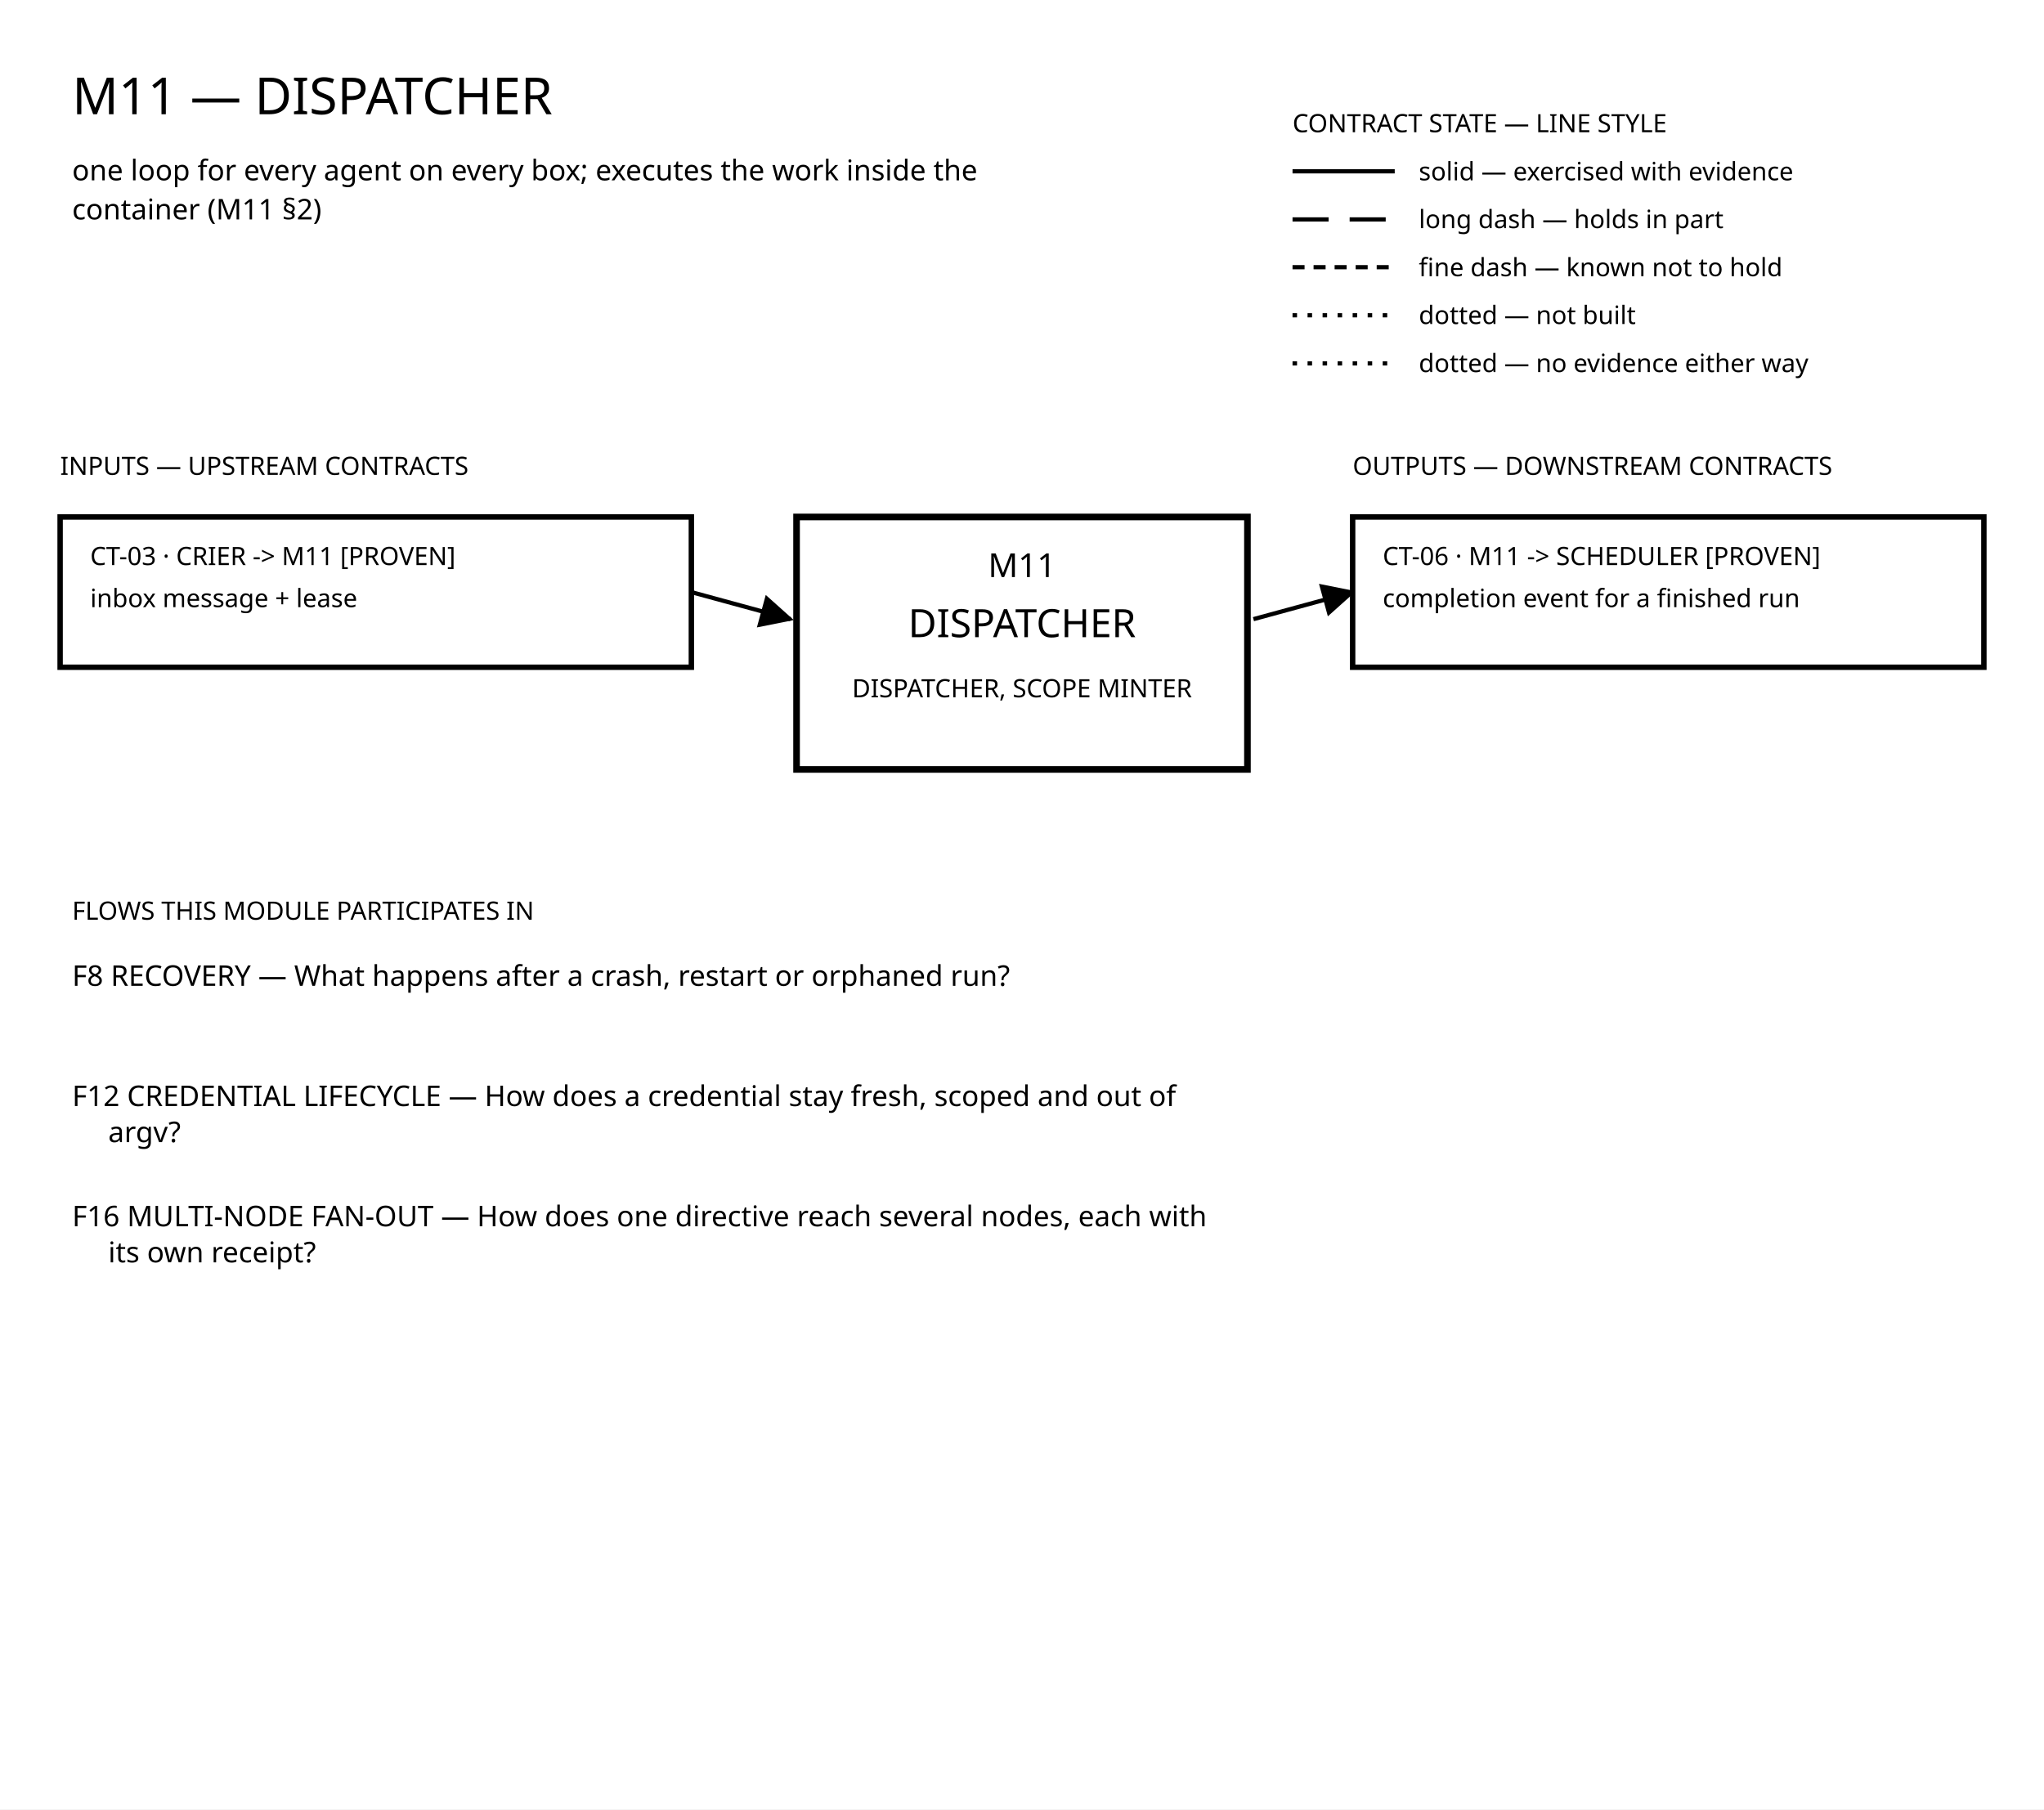
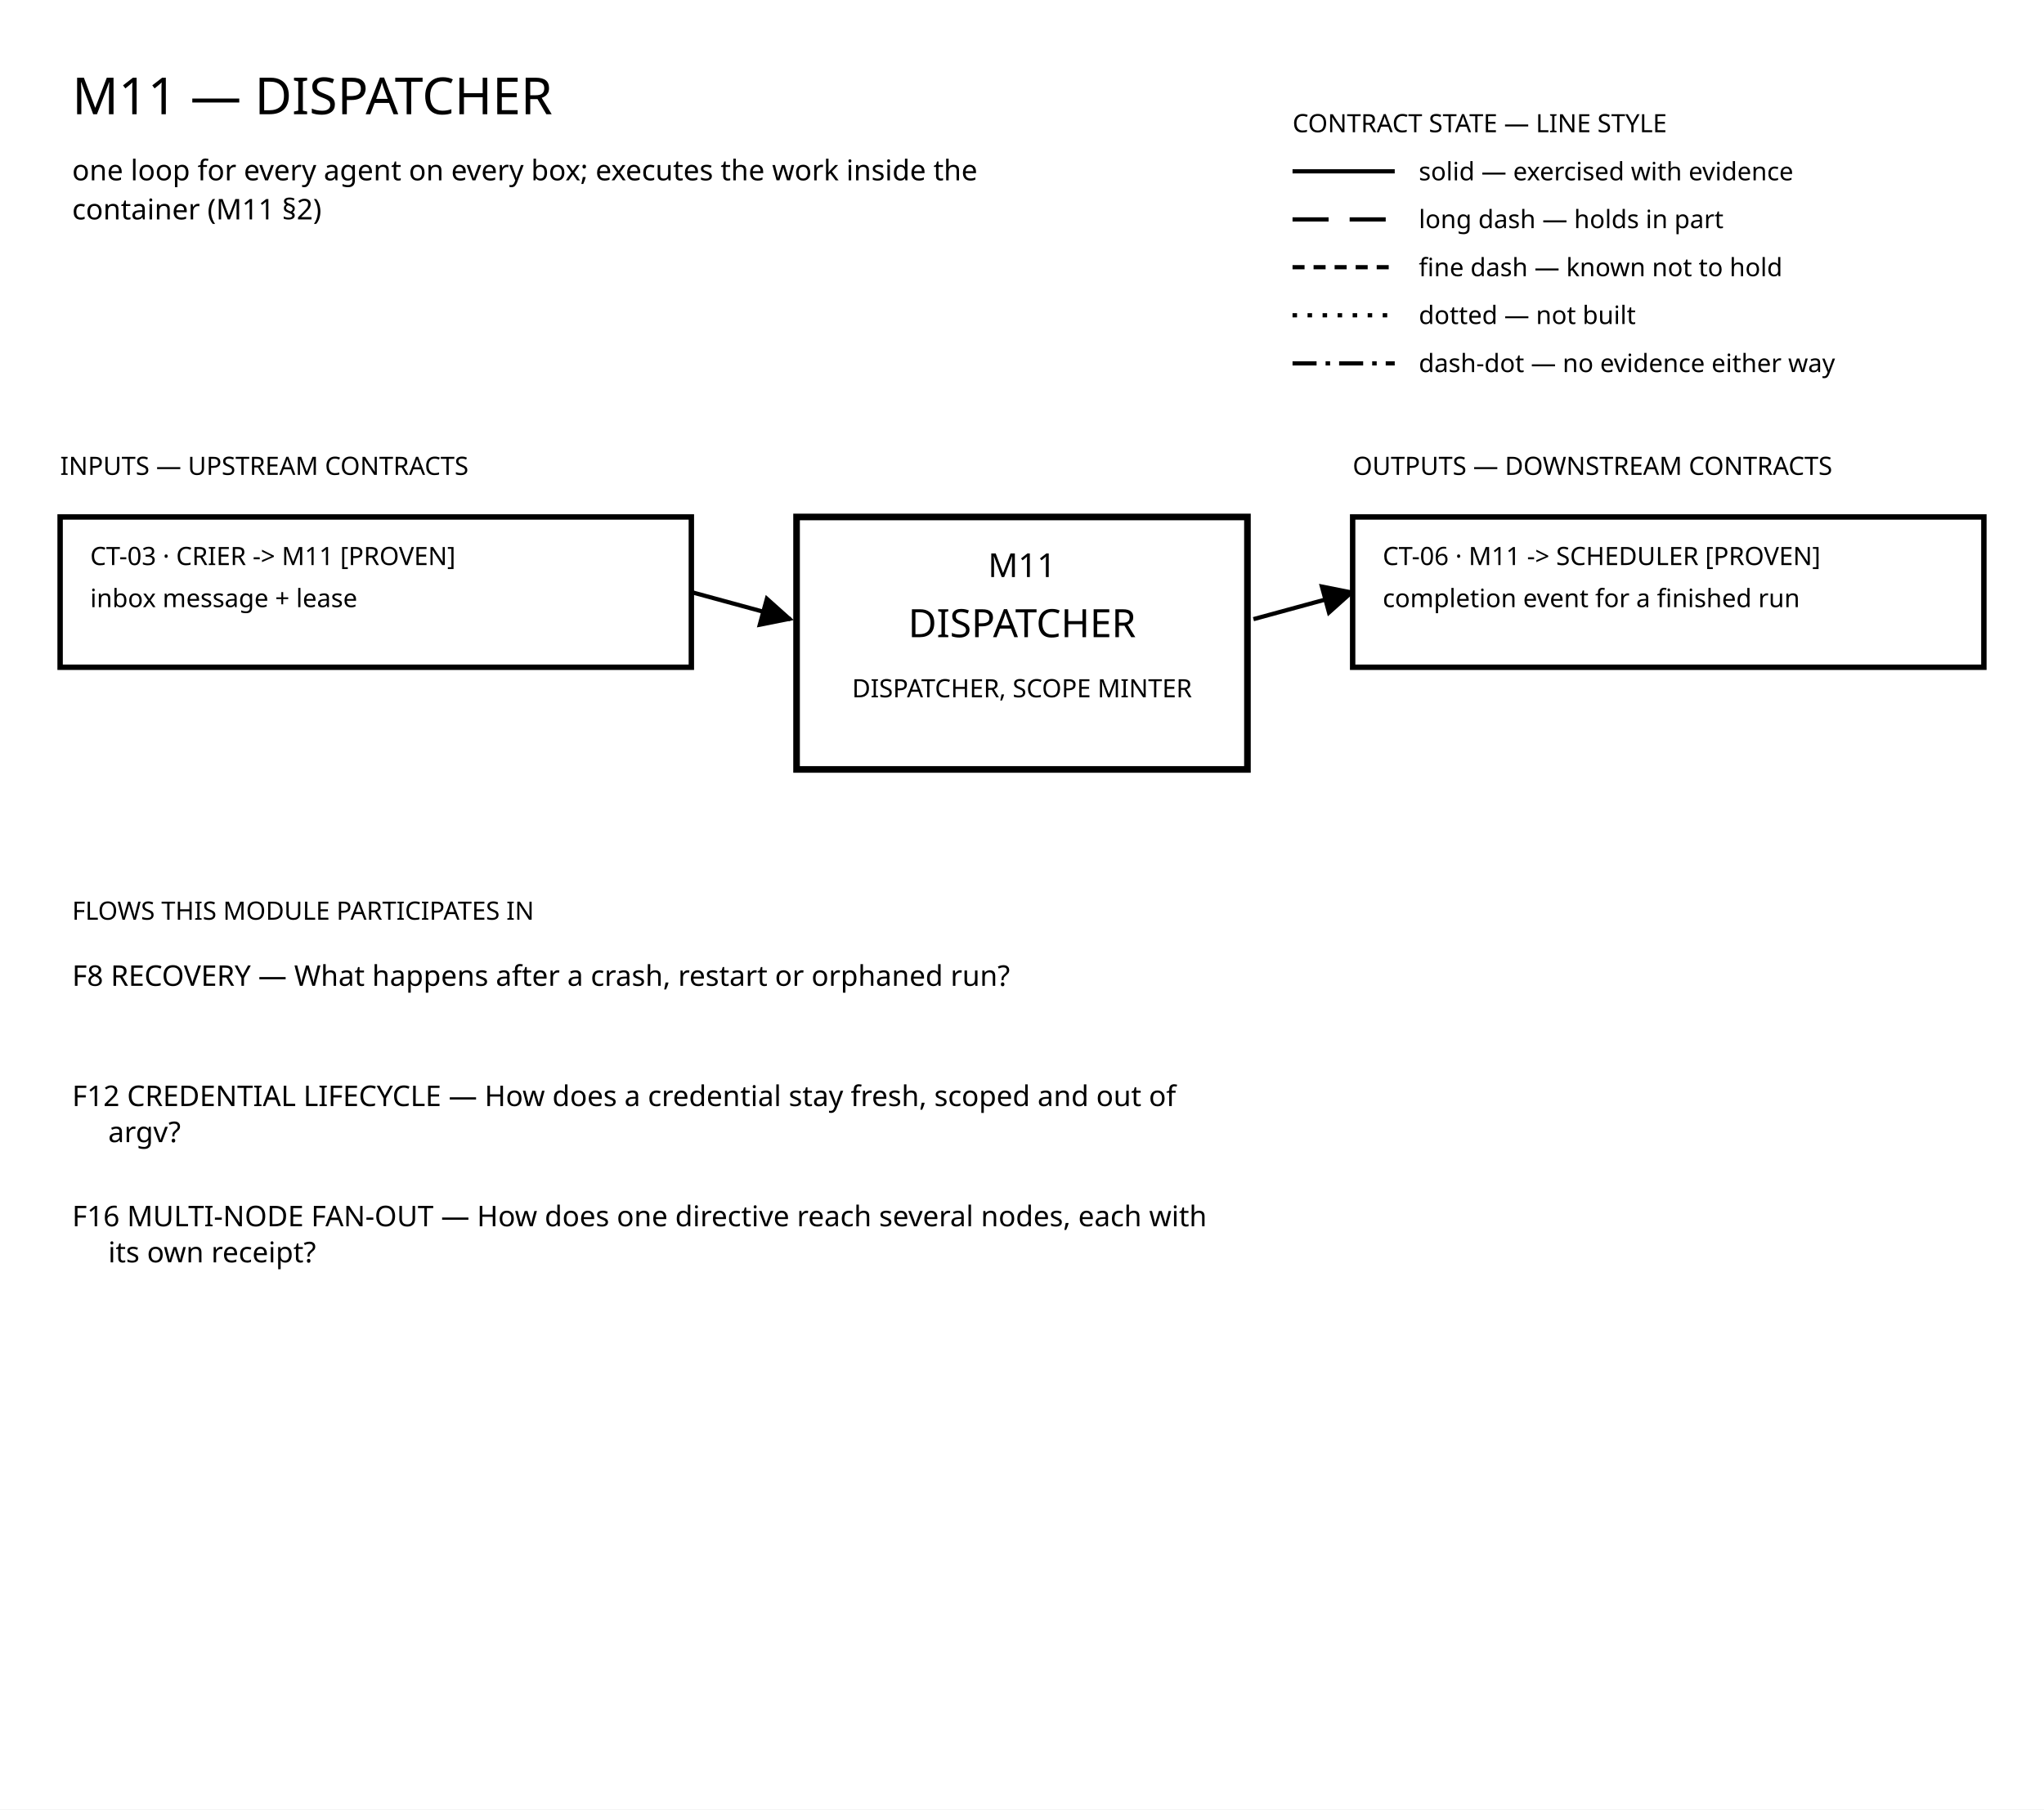
<svg xmlns="http://www.w3.org/2000/svg" width="170.0mm" height="150.5mm" viewBox="0 0 680 602.0" preserveAspectRatio="xMidYMid meet">
  <rect width="680" height="602.0" fill="#ffffff" />
  <defs>
    <marker id="ar" viewBox="0 0 10 10" refX="9" refY="5" markerWidth="8" markerHeight="8" orient="auto">
      <path d="M0,0 L10,5 L0,10 z" fill="#000000" />
    </marker>
  </defs>
  <g font-family="Routed Gothic Narrow, Routed Gothic, sans-serif">
    <text x="24.0" y="38.0" font-size="17.00" fill="#000000" text-anchor="start">M11 — DISPATCHER</text>
    <text x="24.0" y="60.0" font-size="9.50" fill="#000000" text-anchor="start">one loop for every agent on every box; executes the work inside the</text>
    <text x="24.0" y="73.0" font-size="9.50" fill="#000000" text-anchor="start">container (M11 §2)</text>
    <rect x="265.0" y="172.0" width="150.0" height="84.0" fill="#ffffff" stroke="#000000" stroke-width="2.2" />
    <text x="340.0" y="192.0" font-size="11.00" fill="#000000" text-anchor="middle">M11</text>
    <text x="340.0" y="212.0" font-size="13.00" fill="#000000" text-anchor="middle">DISPATCHER</text>
    <text x="340.0" y="232.0" font-size="8.40" fill="#000000" text-anchor="middle">DISPATCHER, SCOPE MINTER</text>
    <text x="20.0" y="158.0" font-size="8.40" fill="#000000" text-anchor="start">INPUTS — UPSTREAM CONTRACTS</text>
    <polyline points="230.0,197.0 263.0,206.0" fill="none" stroke="#000000" stroke-width="1.4" marker-end="url(#ar)" />
    <rect x="20.0" y="172.0" width="210.0" height="50.0" fill="#ffffff" stroke="#000000" stroke-width="1.8" />
    <text x="30.0" y="188.0" font-size="8.40" fill="#000000" text-anchor="start">CT-03 · CRIER -&gt; M11  [PROVEN]</text>
    <text x="30.0" y="202.0" font-size="8.40" fill="#000000" text-anchor="start">inbox message + lease</text>
    <text x="450.0" y="158.0" font-size="8.40" fill="#000000" text-anchor="start">OUTPUTS — DOWNSTREAM CONTRACTS</text>
    <polyline points="417.0,206.0 450.0,197.0" fill="none" stroke="#000000" stroke-width="1.4" marker-end="url(#ar)" />
    <rect x="450.0" y="172.0" width="210.0" height="50.0" fill="#ffffff" stroke="#000000" stroke-width="1.8" />
    <text x="460.0" y="188.0" font-size="8.40" fill="#000000" text-anchor="start">CT-06 · M11 -&gt; SCHEDULER  [PROVEN]</text>
    <text x="460.0" y="202.0" font-size="8.40" fill="#000000" text-anchor="start">completion event for a finished run</text>
    <text x="24.0" y="306.0" font-size="8.40" fill="#000000" text-anchor="start">FLOWS THIS MODULE PARTICIPATES IN</text>
    <text x="24.0" y="328.0" font-size="9.50" fill="#000000" text-anchor="start">F8 RECOVERY — What happens after a crash, restart or orphaned run?</text>
    <text x="24.0" y="368.0" font-size="9.50" fill="#000000" text-anchor="start">F12 CREDENTIAL LIFECYCLE — How does a credential stay fresh, scoped and out of</text>
    <text x="36.0" y="380.0" font-size="9.50" fill="#000000" text-anchor="start">argv?</text>
    <text x="24.0" y="408.0" font-size="9.50" fill="#000000" text-anchor="start">F16 MULTI-NODE FAN-OUT — How does one directive reach several nodes, each with</text>
    <text x="36.0" y="420.0" font-size="9.50" fill="#000000" text-anchor="start">its own receipt?</text>
    <text x="430.0" y="44.0" font-size="8.40" fill="#000000" text-anchor="start">CONTRACT STATE — LINE STYLE</text>
    <polyline points="430.0,57.0 464.0,57.0" fill="none" stroke="#000000" stroke-width="1.4" />
    <text x="472.0" y="60.0" font-size="8.40" fill="#000000" text-anchor="start">solid — exercised with evidence</text>
    <polyline points="430.0,73.0 464.0,73.0" fill="none" stroke="#000000" stroke-width="1.4" stroke-dasharray="12 7" />
    <text x="472.0" y="75.9" font-size="8.40" fill="#000000" text-anchor="start">long dash — holds in part</text>
    <polyline points="430.0,88.9 464.0,88.9" fill="none" stroke="#000000" stroke-width="1.4" stroke-dasharray="4 3" />
    <text x="472.0" y="91.9" font-size="8.40" fill="#000000" text-anchor="start">fine dash — known not to hold</text>
    <polyline points="430.0,104.9 464.0,104.9" fill="none" stroke="#000000" stroke-width="1.4" stroke-dasharray="1.5 3.5" />
    <text x="472.0" y="107.8" font-size="8.40" fill="#000000" text-anchor="start">dotted — not built</text>
-     <polyline points="430.0,120.9 464.0,120.9" fill="none" stroke="#000000" stroke-width="1.4" stroke-dasharray="1.5 3.5" />
-     <text x="472.0" y="123.8" font-size="8.40" fill="#000000" text-anchor="start">dotted — no evidence either way</text>
+     <polyline points="430.0,120.9 464.0,120.9" fill="none" stroke="#000000" stroke-width="1.4" stroke-dasharray="8 3 1.5 3" />
+     <text x="472.0" y="123.8" font-size="8.40" fill="#000000" text-anchor="start">dash-dot — no evidence either way</text>
  </g>
</svg>
